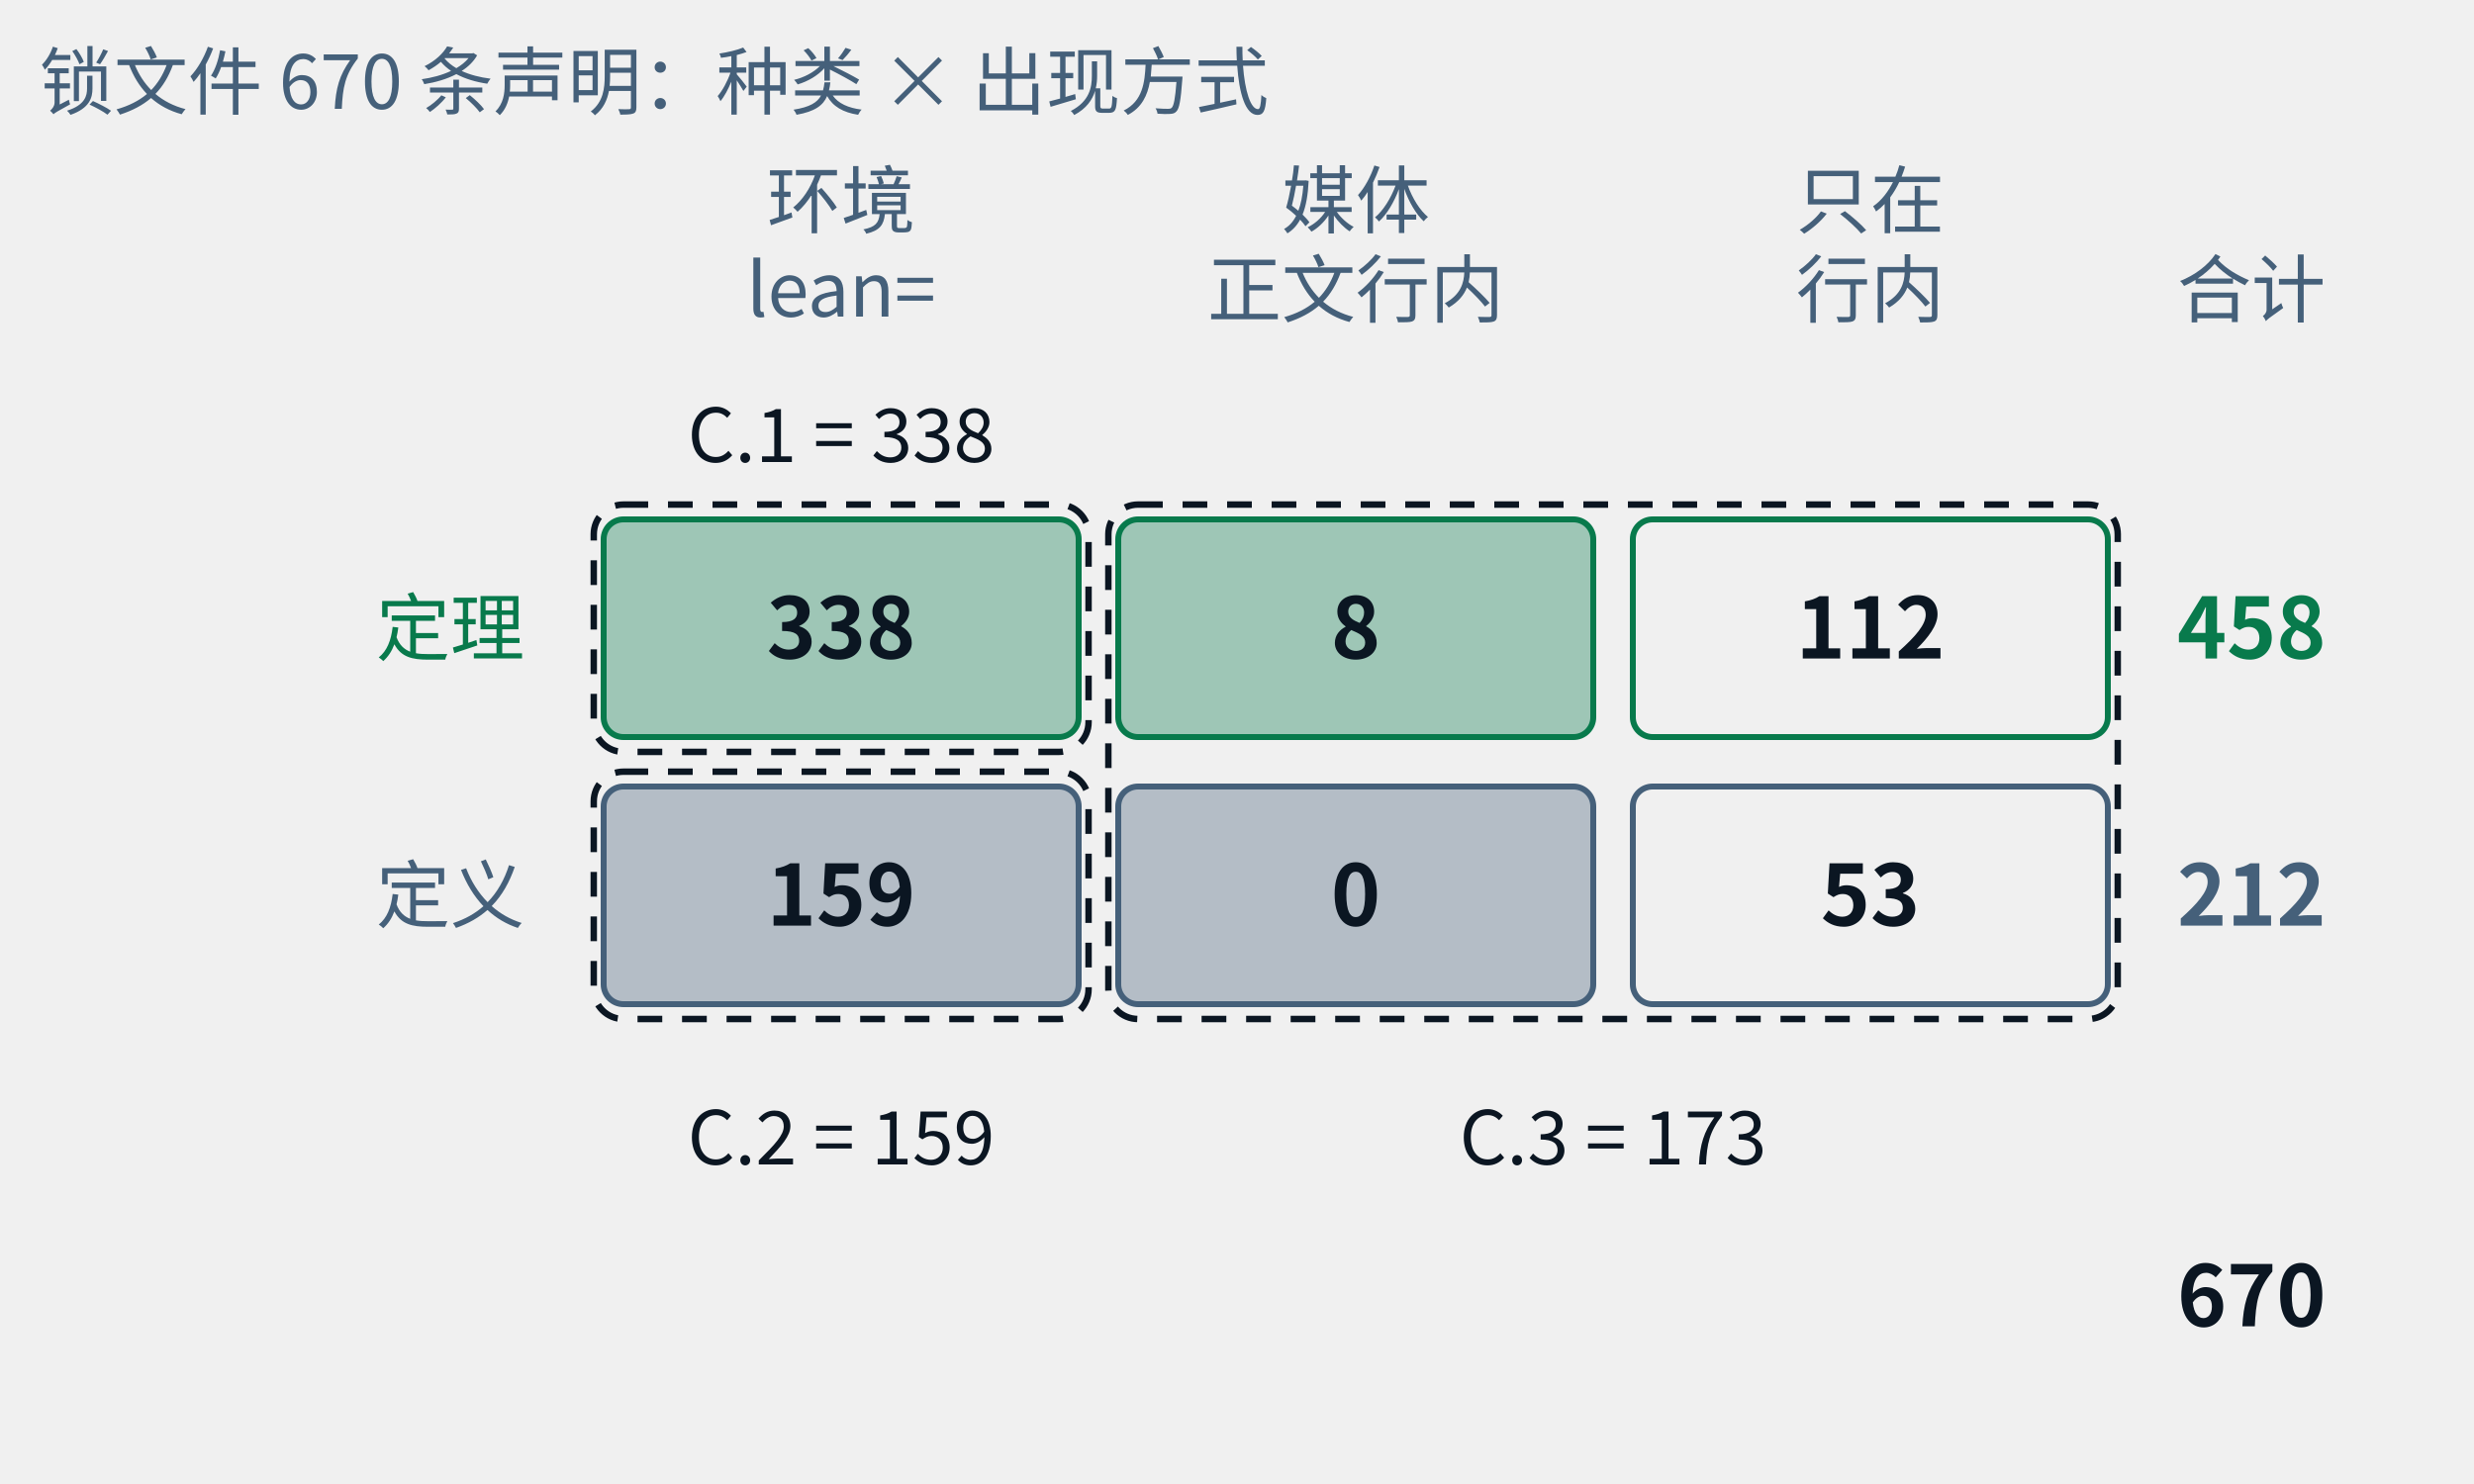
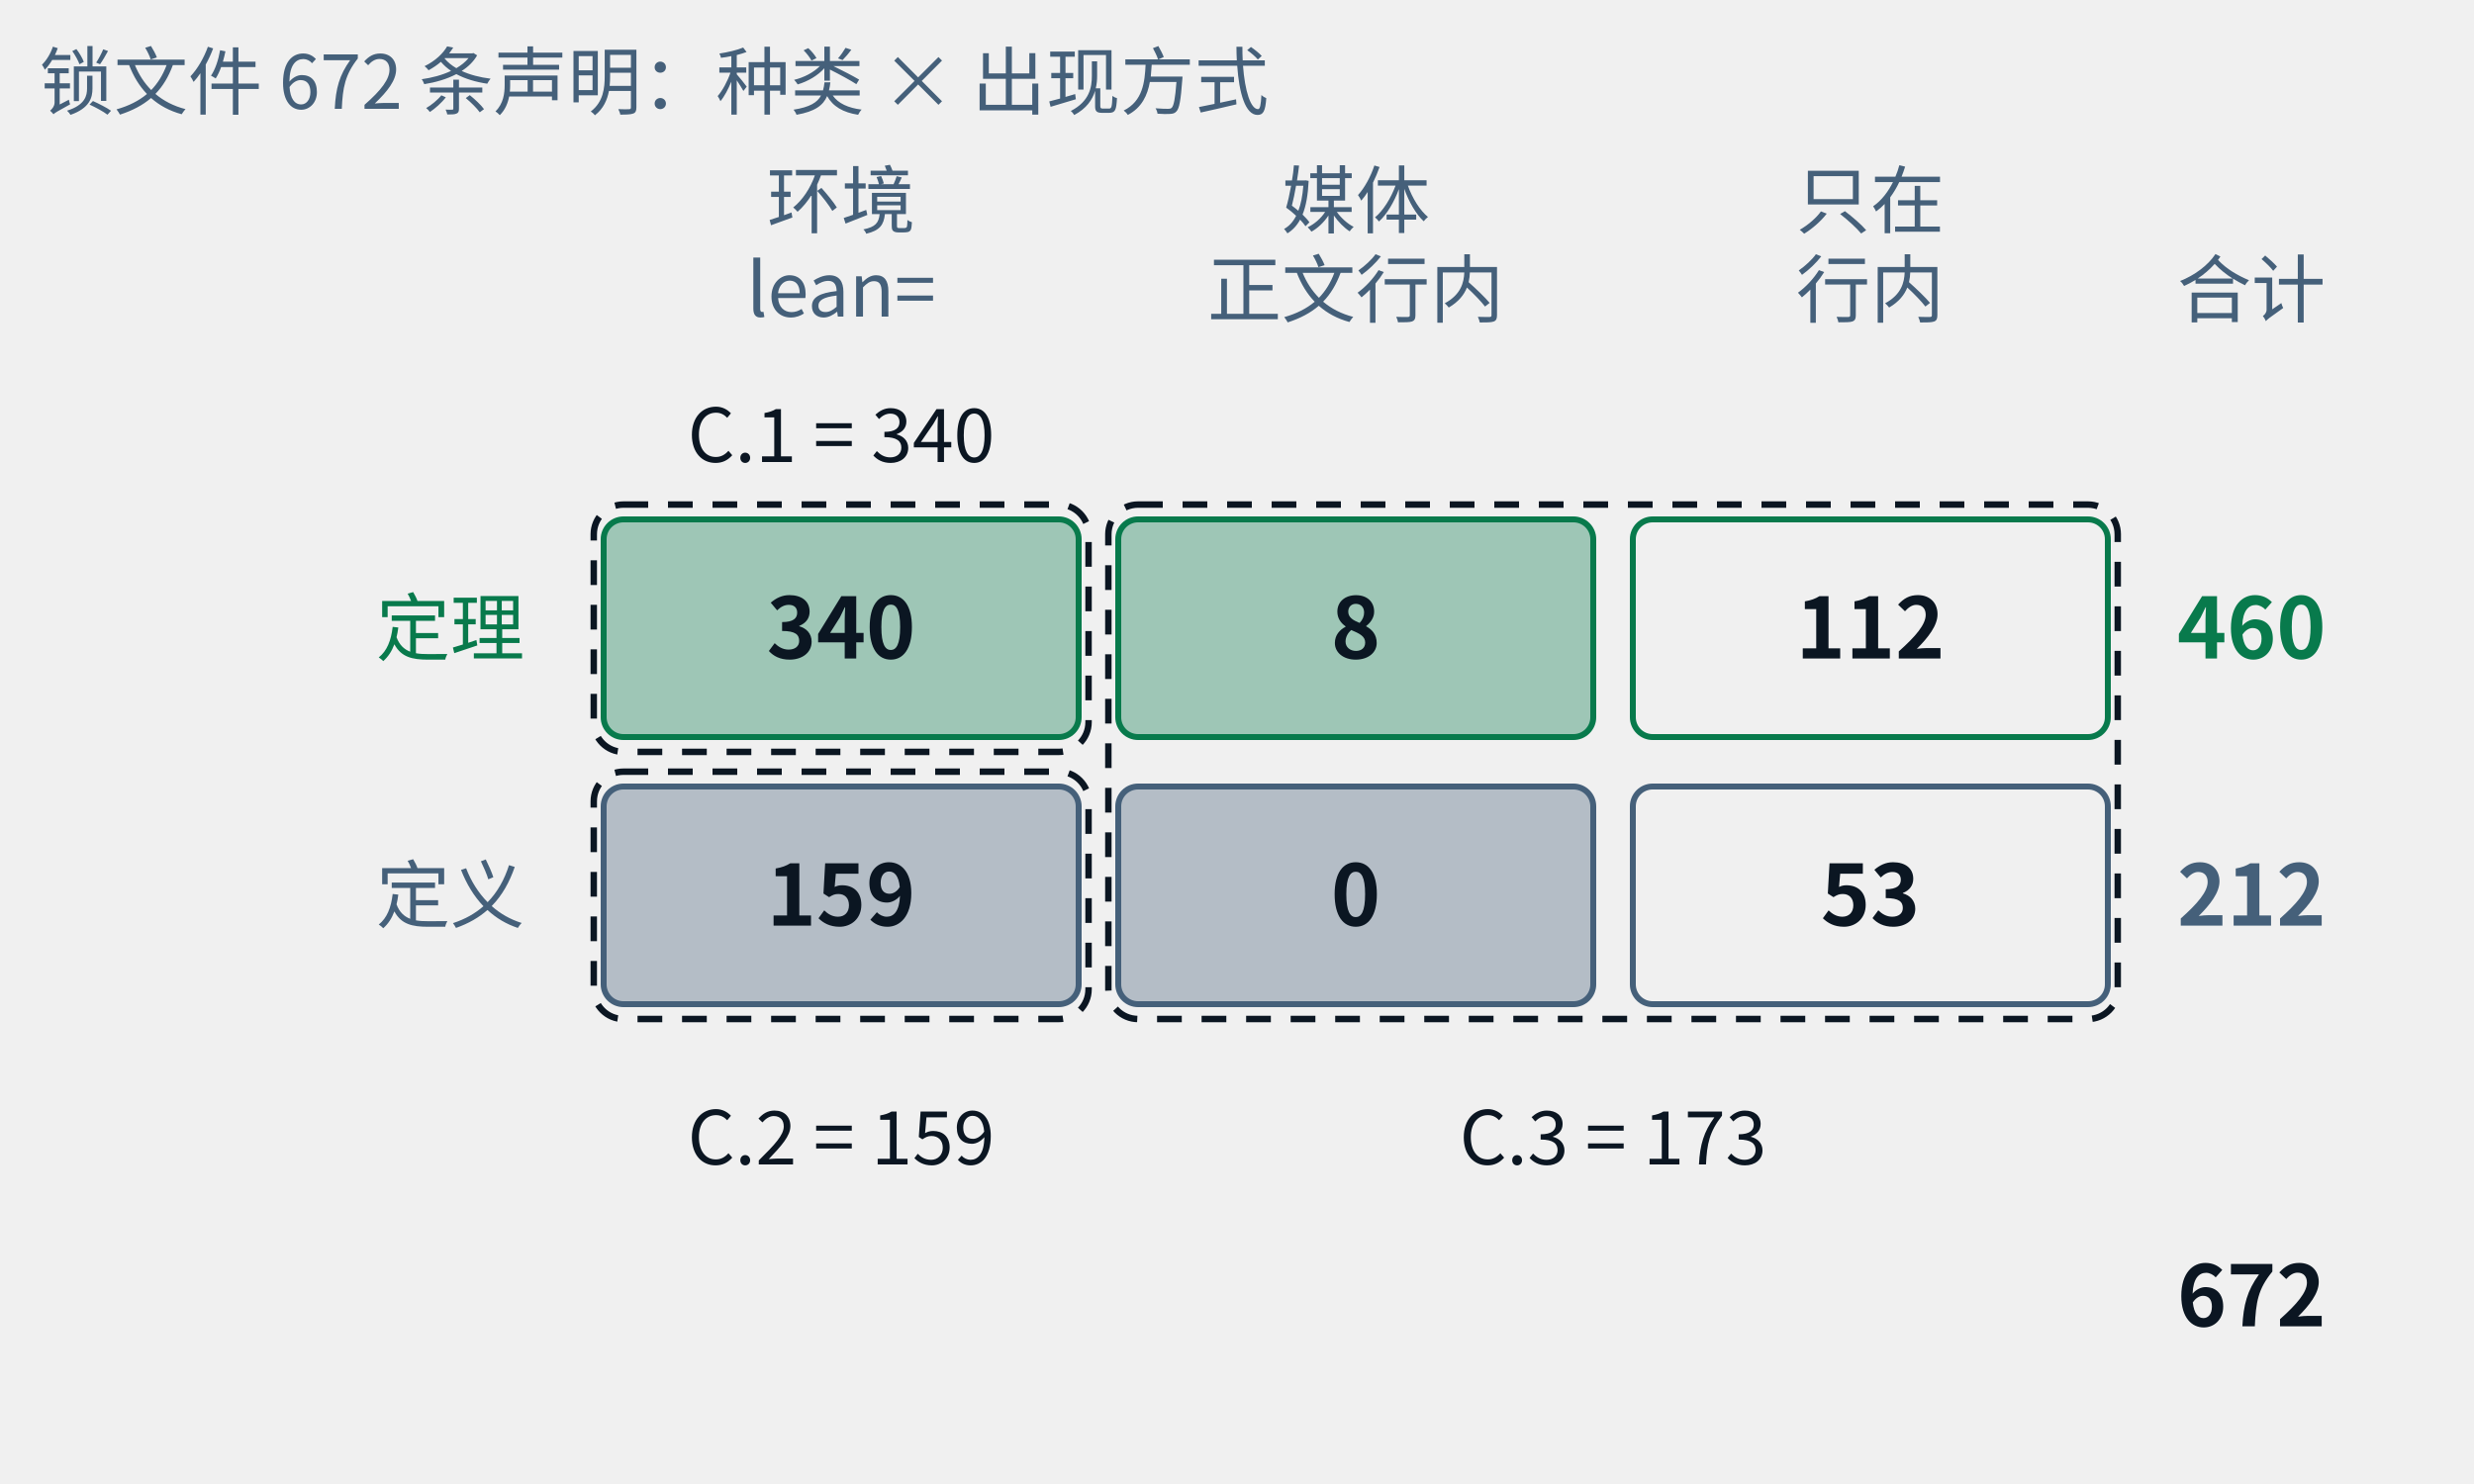
- <svg xmlns="http://www.w3.org/2000/svg" class="tr-fig" data-tr-fig="appc-ledger" data-lang="zh" viewBox="0 0 500 300" width="500" height="300" font-family="'Noto Sans SC', 'Noto Sans CJK SC', 'Source Sans 3', 'PingFang SC', 'Microsoft YaHei', system-ui, sans-serif" role="img" aria-label="一张两行三列的账：行是定理与定义，列是“任意 ::: 环境头以 lean= 引用（包括 example 环境）”“由媒体引用、正文只以行内链接提到”“只在行内链接里出现”。定理一行是 338、8、112，合计 458；定义一行是 159、0、53，合计 212；总计 670。三个虚线框标出附录 C 的三张索引：C.1 = 338，C.2 = 159，C.3 = 8 + 112 + 0 + 53 = 173。">
+ <svg xmlns="http://www.w3.org/2000/svg" class="tr-fig" data-tr-fig="appc-ledger" data-lang="zh" viewBox="0 0 500 300" width="500" height="300" font-family="'Noto Sans SC', 'Noto Sans CJK SC', 'Source Sans 3', 'PingFang SC', 'Microsoft YaHei', system-ui, sans-serif" role="img" aria-label="一张两行三列的账：行是定理与定义，列是“任意 ::: 环境头以 lean= 引用（包括 example 环境）”“由媒体引用、正文只以行内链接提到”“只在行内链接里出现”。定理一行是 340、8、112，合计 460；定义一行是 159、0、53，合计 212；总计 672。三个虚线框标出附录 C 的三张索引：C.1 = 340，C.2 = 159，C.3 = 8 + 112 + 0 + 53 = 173。">
  <style>.ts-ink{stroke:#0b1622}.tf-ink{fill:#0b1622}.ts-dim{stroke:#45607a}.tf-dim{fill:#45607a}.ts-faint{stroke:#9db3c4}.tf-faint{fill:#9db3c4}.ts-edge{stroke:#b9d0dd}.tf-edge{fill:#b9d0dd}.ts-hot{stroke:#5f9bb5}.tf-hot{fill:#5f9bb5}.ts-bg{stroke:#ffffff}.tf-bg{fill:#ffffff}.ts-panel{stroke:#eef5f9}.tf-panel{fill:#eef5f9}.ts-sheet{stroke:#f7fbfd}.tf-sheet{fill:#f7fbfd}.ts-cyan{stroke:#007c8a}.tf-cyan{fill:#007c8a}.ts-magenta{stroke:#b0128f}.tf-magenta{fill:#b0128f}.ts-amber{stroke:#946200}.tf-amber{fill:#946200}.ts-violet{stroke:#5a45c8}.tf-violet{fill:#5a45c8}.ts-ok{stroke:#087a4c}.tf-ok{fill:#087a4c}.ts-warn{stroke:#c21f3a}.tf-warn{fill:#c21f3a}.ts-blue{stroke:#1d5fd0}.tf-blue{fill:#1d5fd0}.ts-orange{stroke:#b85410}.tf-orange{fill:#b85410}.ts-sigma{stroke:#28405a}.tf-sigma{fill:#28405a}@media (prefers-color-scheme:dark){.ts-ink{stroke:#d4efff}.tf-ink{fill:#d4efff}.ts-dim{stroke:#6f8ea5}.tf-dim{fill:#6f8ea5}.ts-faint{stroke:#34506a}.tf-faint{fill:#34506a}.ts-edge{stroke:#143049}.tf-edge{fill:#143049}.ts-hot{stroke:#1f5d7c}.tf-hot{fill:#1f5d7c}.ts-bg{stroke:#03060c}.tf-bg{fill:#03060c}.ts-panel{stroke:#07101b}.tf-panel{fill:#07101b}.ts-sheet{stroke:#050c16}.tf-sheet{fill:#050c16}.ts-cyan{stroke:#19f0ff}.tf-cyan{fill:#19f0ff}.ts-magenta{stroke:#ff2fd0}.tf-magenta{fill:#ff2fd0}.ts-amber{stroke:#ffc83d}.tf-amber{fill:#ffc83d}.ts-violet{stroke:#9d8cff}.tf-violet{fill:#9d8cff}.ts-ok{stroke:#46ffb2}.tf-ok{fill:#46ffb2}.ts-warn{stroke:#ff5064}.tf-warn{fill:#ff5064}.ts-blue{stroke:#2a7bff}.tf-blue{fill:#2a7bff}.ts-orange{stroke:#ff8a3c}.tf-orange{fill:#ff8a3c}.ts-sigma{stroke:#cfe3ff}.tf-sigma{fill:#cfe3ff}}</style>
  <text class="tf-dim" x="170" y="46" font-size="15" text-anchor="middle">环境</text>
  <text class="tf-dim" x="170" y="64" font-size="15" text-anchor="middle">lean=</text>
  <text class="tf-dim" x="274" y="46" font-size="15" text-anchor="middle">媒体</text>
  <text class="tf-dim" x="274" y="64" font-size="15" text-anchor="middle">正文行内</text>
  <text class="tf-dim" x="378" y="46" font-size="15" text-anchor="middle">只在</text>
  <text class="tf-dim" x="378" y="64" font-size="15" text-anchor="middle">行内</text>
  <text class="tf-dim" x="440" y="64" font-size="15">合计</text>
  <text class="tf-ok" x="106" y="132.4" font-size="15" text-anchor="end">定理</text>
  <rect x="122" y="105" width="96" height="44" rx="4" class="ts-ok tf-ok" stroke-width="1.2" fill-opacity="0.35" />
-   <text class="tf-ink" x="170" y="133.12" font-size="17" text-anchor="middle" font-weight="600">338</text>
+   <text class="tf-ink" x="170" y="133.12" font-size="17" text-anchor="middle" font-weight="600">340</text>
  <rect x="226" y="105" width="96" height="44" rx="4" class="ts-ok tf-ok" stroke-width="1.2" fill-opacity="0.35" />
  <text class="tf-ink" x="274" y="133.12" font-size="17" text-anchor="middle" font-weight="600">8</text>
  <rect x="330" y="105" width="96" height="44" rx="4" class="ts-ok" stroke-width="1.2" fill="none" />
  <text class="tf-ink" x="378" y="133.12" font-size="17" text-anchor="middle" font-weight="600">112</text>
-   <text class="tf-ok" x="440" y="133.12" font-size="17" font-weight="600">458</text>
+   <text class="tf-ok" x="440" y="133.12" font-size="17" font-weight="600">460</text>
  <text class="tf-dim" x="106" y="186.4" font-size="15" text-anchor="end">定义</text>
  <rect x="122" y="159" width="96" height="44" rx="4" class="ts-dim tf-dim" stroke-width="1.2" fill-opacity="0.35" />
  <text class="tf-ink" x="170" y="187.12" font-size="17" text-anchor="middle" font-weight="600">159</text>
  <rect x="226" y="159" width="96" height="44" rx="4" class="ts-dim tf-dim" stroke-width="1.2" fill-opacity="0.35" />
  <text class="tf-ink" x="274" y="187.12" font-size="17" text-anchor="middle" font-weight="600">0</text>
  <rect x="330" y="159" width="96" height="44" rx="4" class="ts-dim" stroke-width="1.2" fill="none" />
  <text class="tf-ink" x="378" y="187.12" font-size="17" text-anchor="middle" font-weight="600">53</text>
  <text class="tf-dim" x="440" y="187.12" font-size="17" font-weight="600">212</text>
-   <text class="tf-ink" x="440" y="268.12" font-size="17" font-weight="600">670</text>
+   <text class="tf-ink" x="440" y="268.12" font-size="17" font-weight="600">672</text>
  <rect x="120" y="102" width="100" height="50" rx="6" class="ts-ink" stroke-width="1.3" stroke-dasharray="5 4" fill="none" />
  <rect x="120" y="156" width="100" height="50" rx="6" class="ts-ink" stroke-width="1.3" stroke-dasharray="5 4" fill="none" />
  <rect x="224" y="102" width="204" height="104" rx="6" class="ts-ink" stroke-width="1.3" stroke-dasharray="5 4" fill="none" />
-   <text class="tf-ink" x="170" y="93.4" font-size="15" text-anchor="middle">C.1 = 338</text>
+   <text class="tf-ink" x="170" y="93.4" font-size="15" text-anchor="middle">C.1 = 340</text>
  <text class="tf-ink" x="170" y="235.4" font-size="15" text-anchor="middle">C.2 = 159</text>
  <text class="tf-ink" x="326" y="235.4" font-size="15" text-anchor="middle">C.3 = 173</text>
-   <text class="tf-dim" x="8" y="22" font-size="15">锁文件 670 条声明：种类 × 出现方式</text>
+   <text class="tf-dim" x="8" y="22" font-size="15">锁文件 672 条声明：种类 × 出现方式</text>
</svg>
